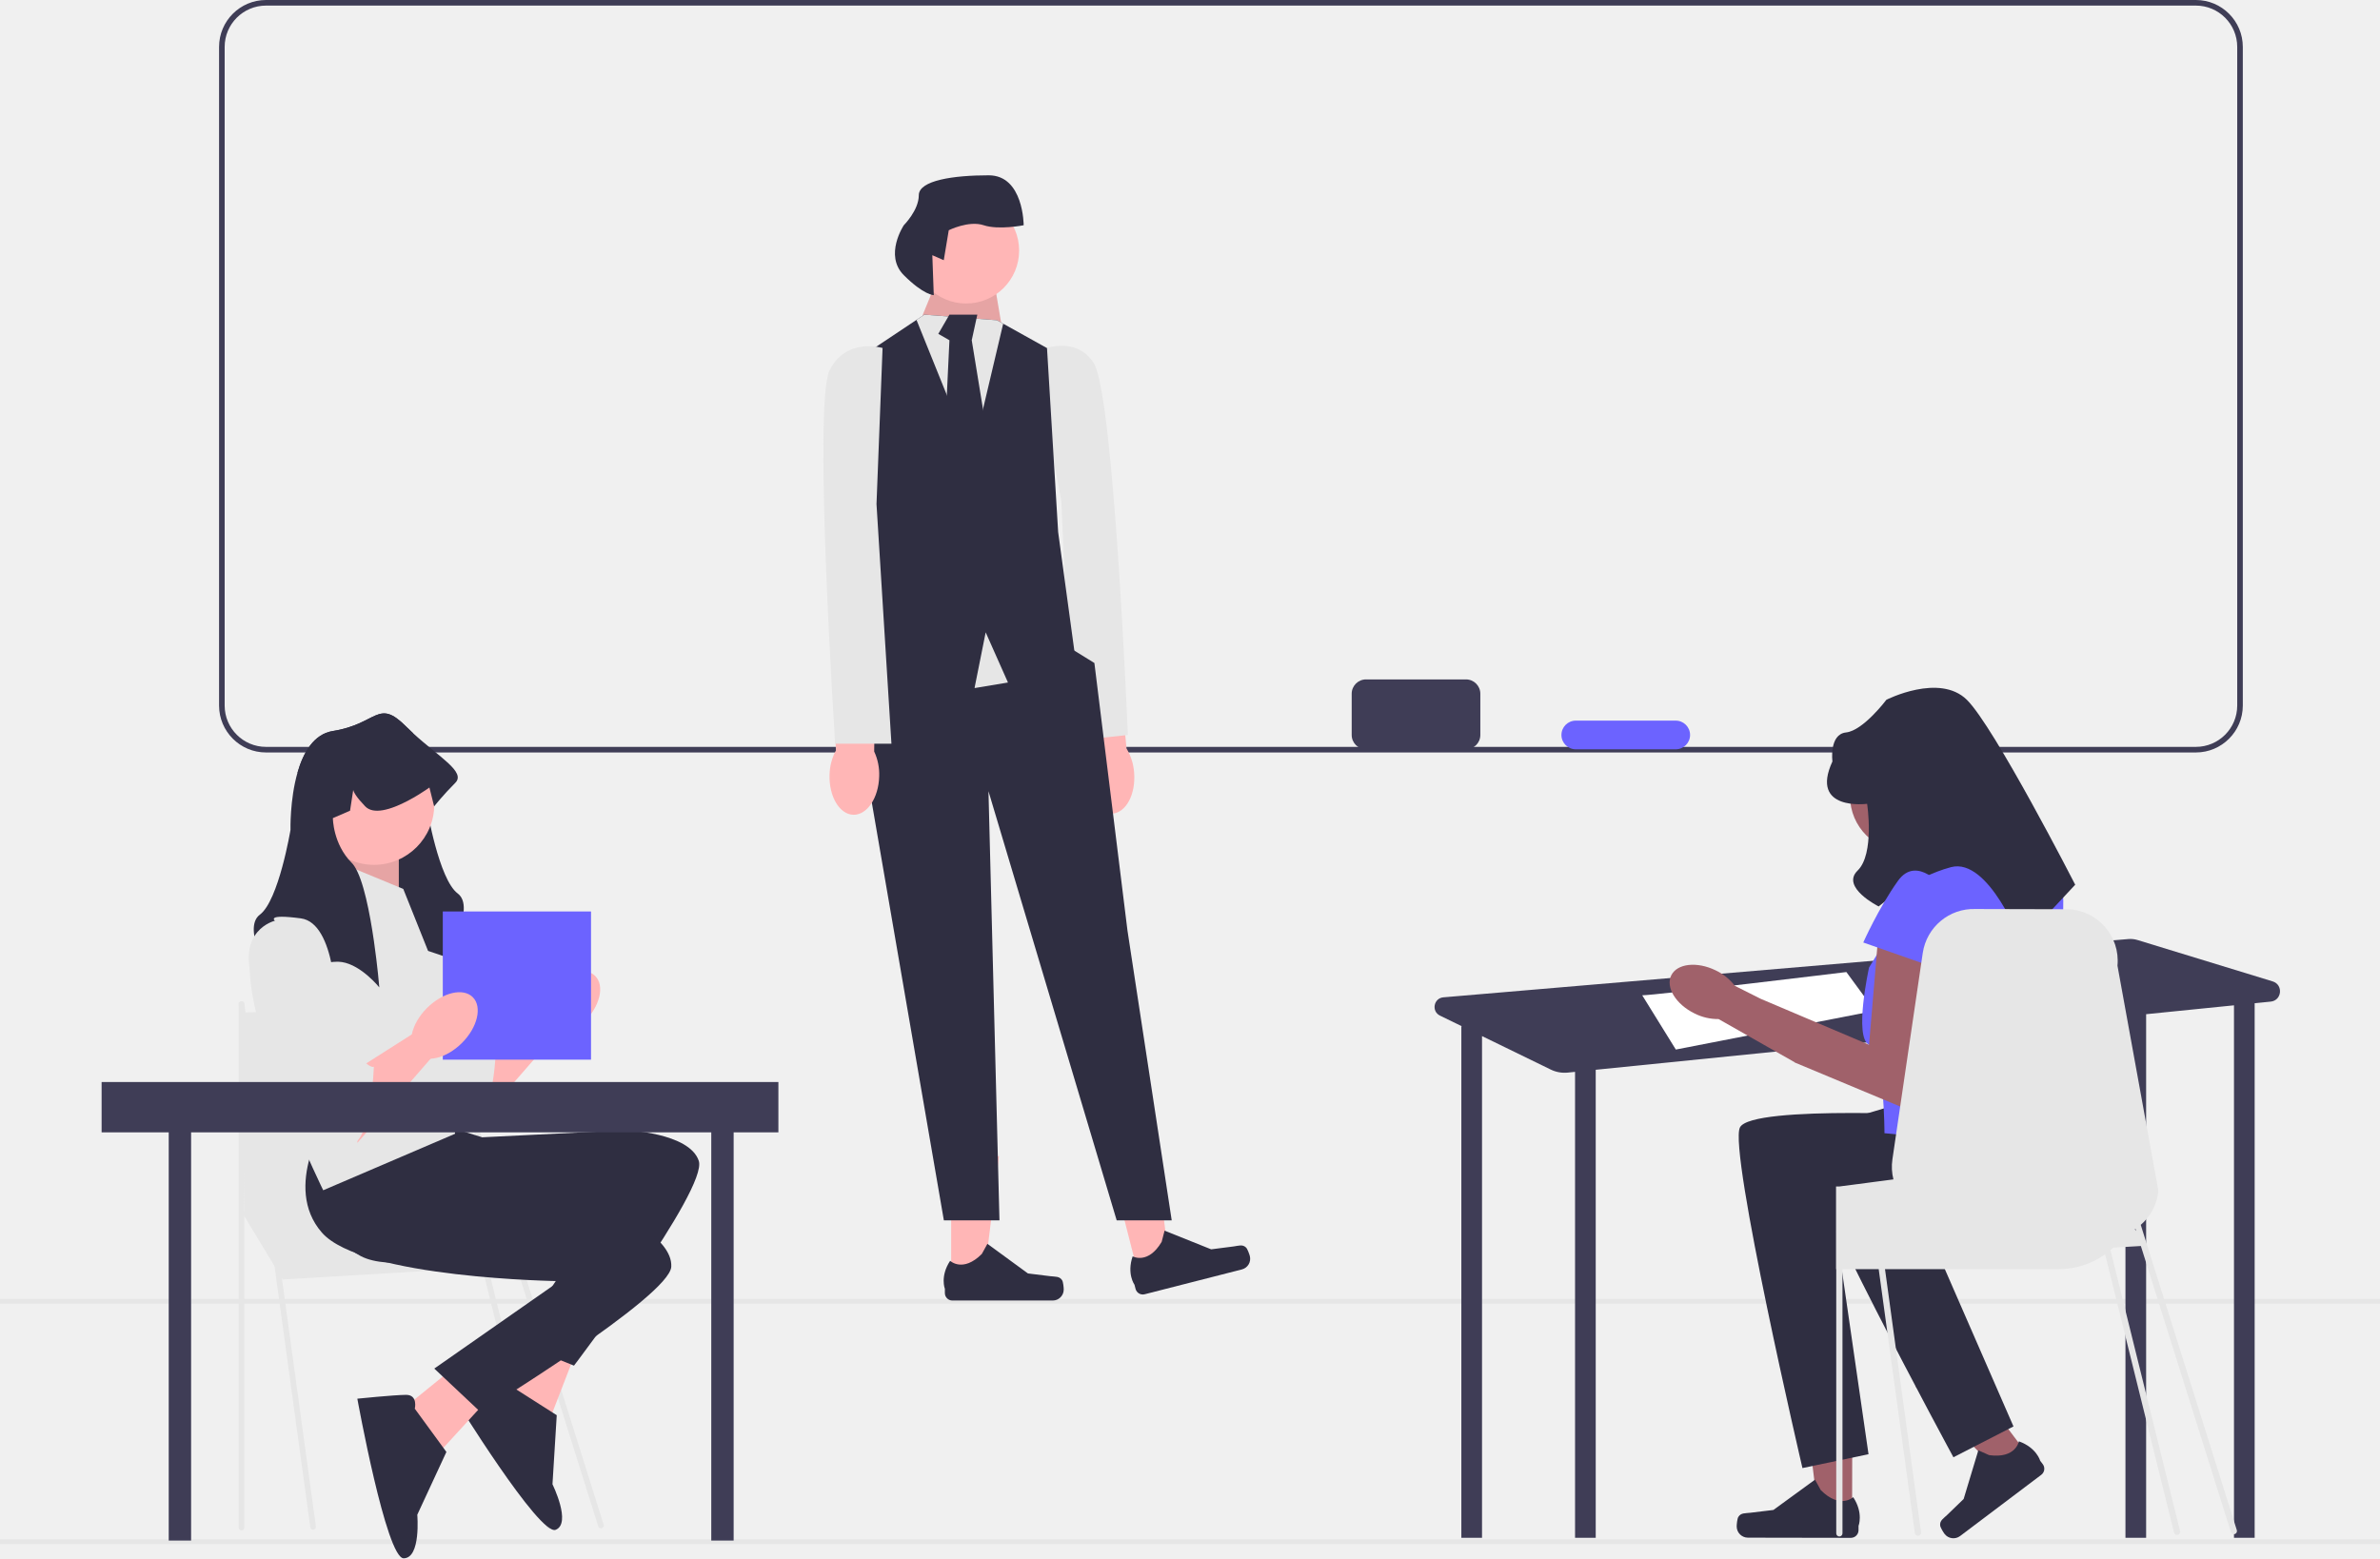
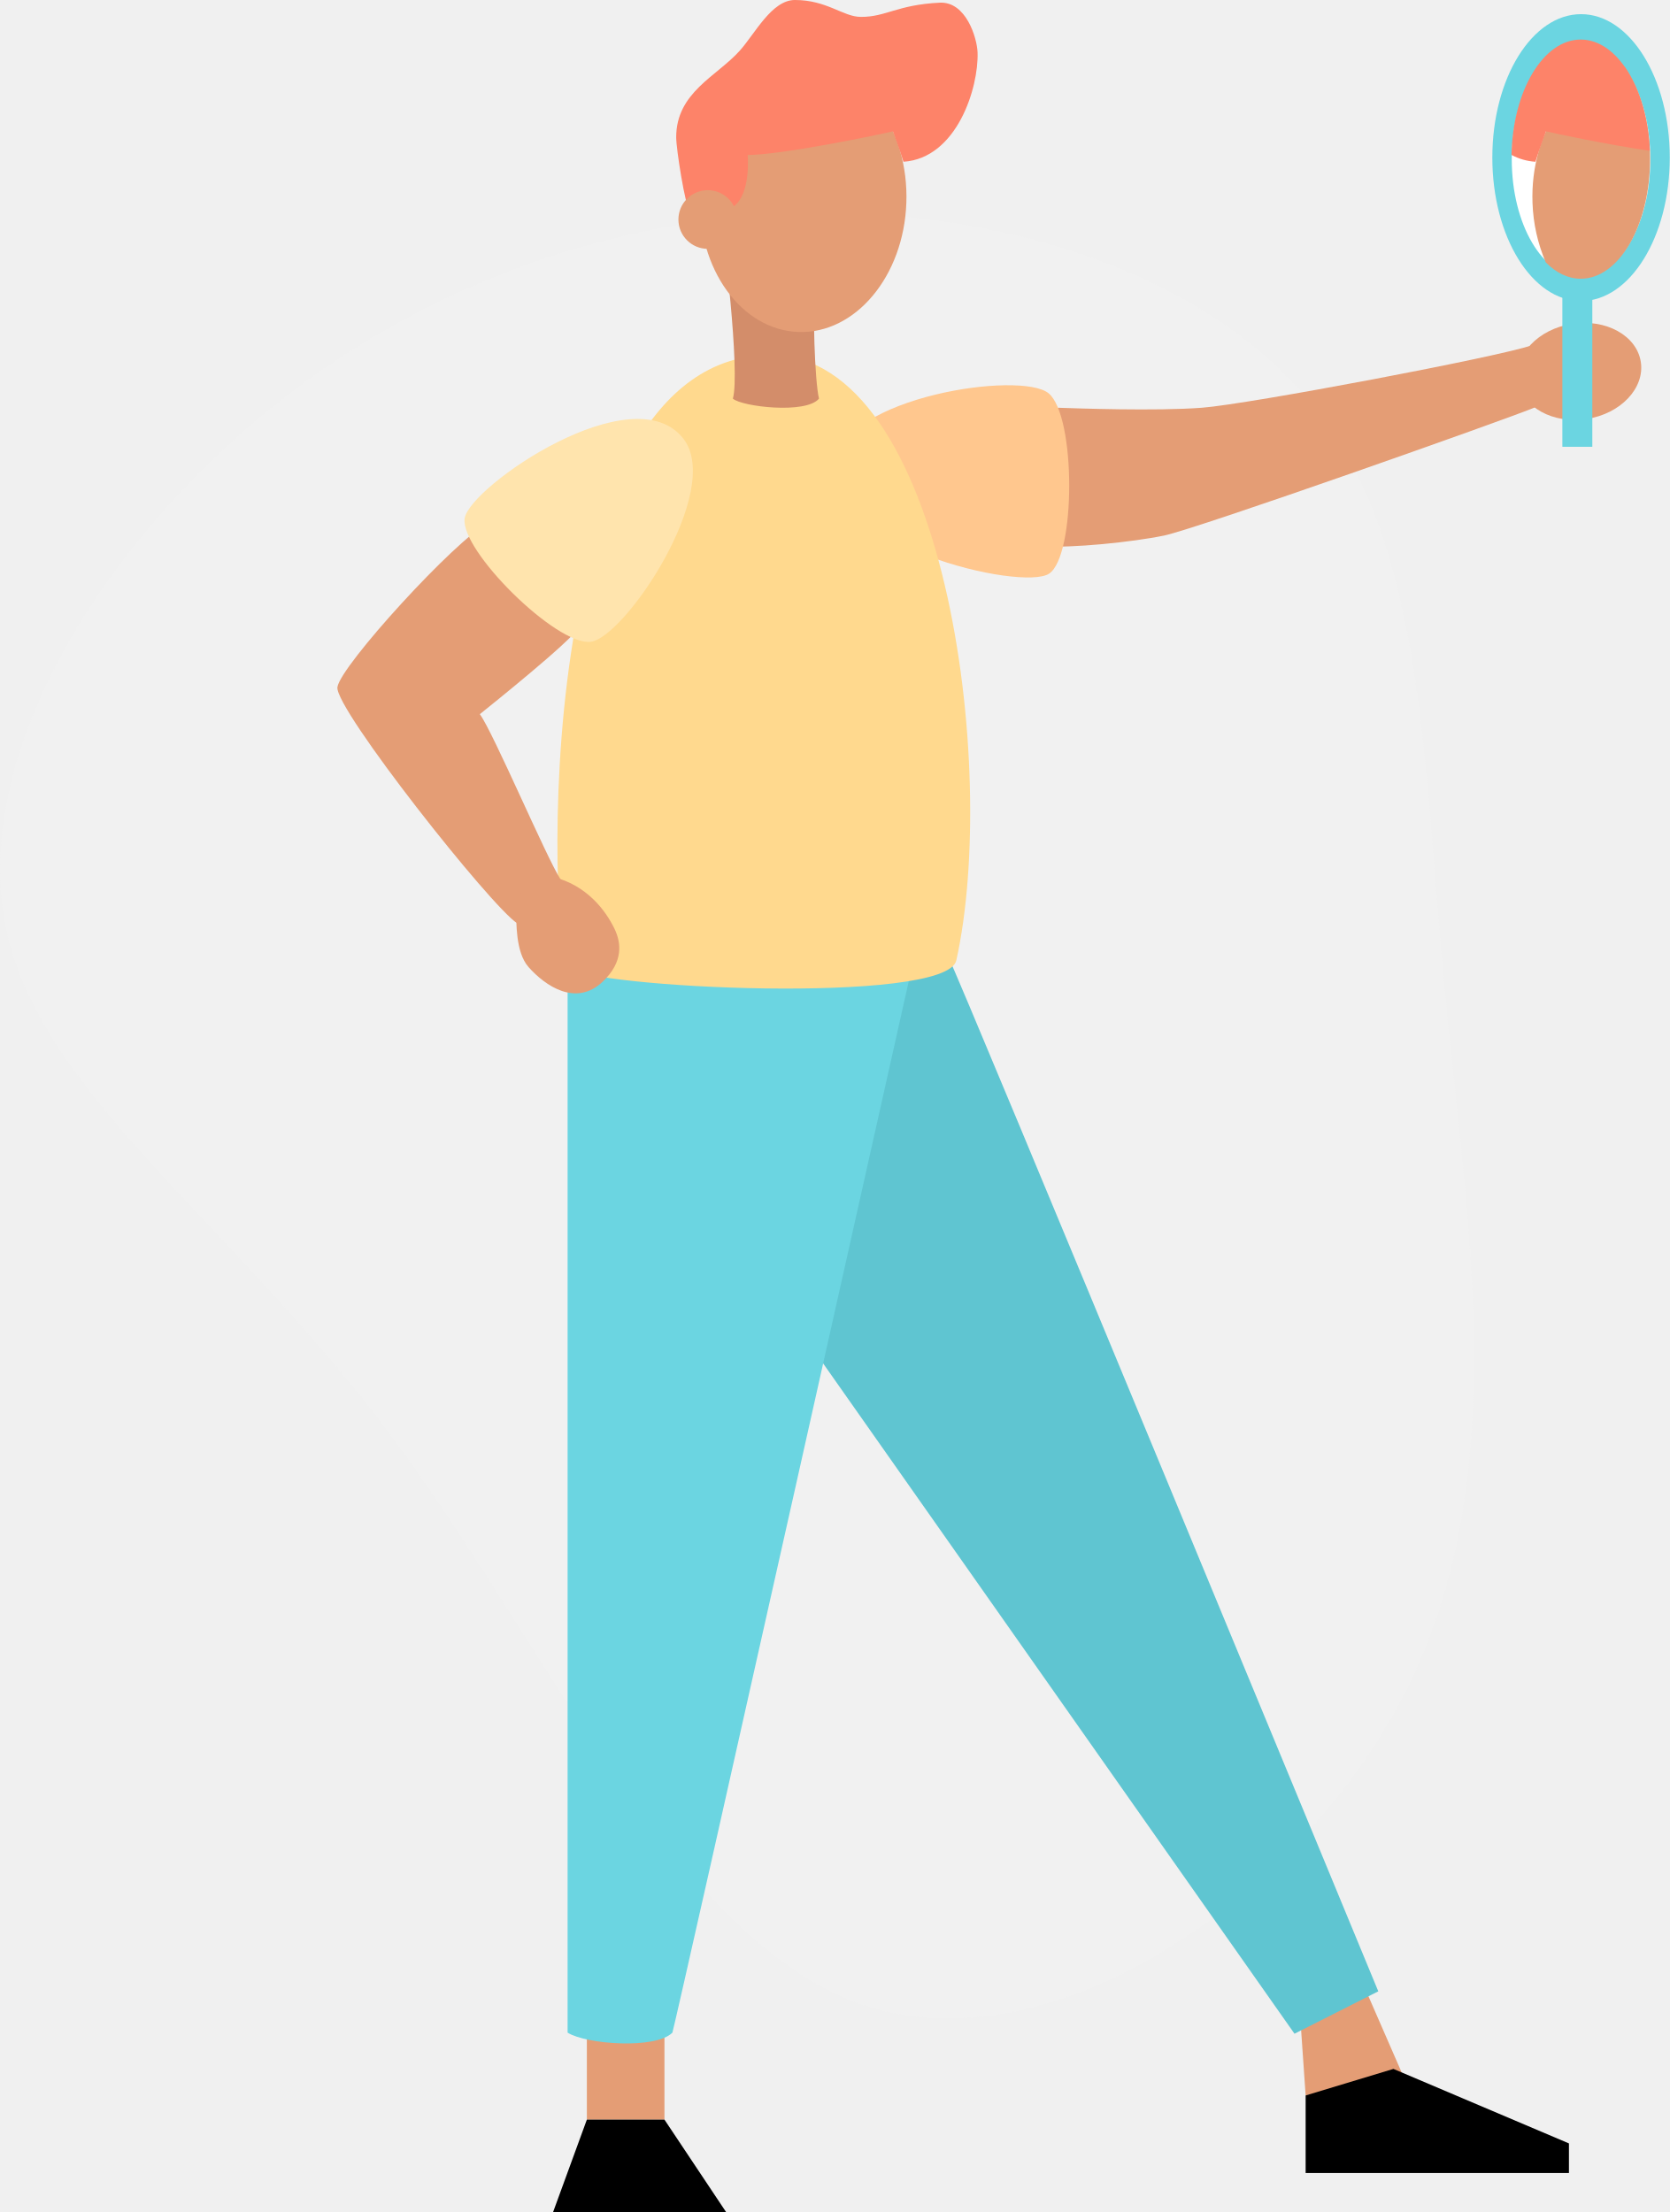
- <svg xmlns="http://www.w3.org/2000/svg" width="851.034" height="557.347" viewBox="0 0 851.034 557.347">
-   <path d="M785.204,269.129H95.109c-9.25,0-16.775-7.525-16.775-16.776V16.775c0-9.25,7.525-16.775,16.775-16.775H785.204c9.25,0,16.775,7.525,16.775,16.775V252.353c0,9.251-7.525,16.776-16.775,16.776ZM95.109,2c-8.147,0-14.775,6.628-14.775,14.775V252.353c0,8.147,6.628,14.776,14.775,14.776H785.204c8.147,0,14.775-6.629,14.775-14.776V16.775c0-8.147-6.628-14.775-14.775-14.775H95.109Z" fill="#3f3d56" />
-   <rect id="uuid-dac6dc9f-03bc-4283-a90c-97bcdcbf45dc" y="550.557" width="851.034" height="1.683" fill="#e6e6e6" />
-   <rect id="uuid-2f9646f7-bb94-4523-8d2e-fd8f0877664c" y="464.557" width="851.034" height="1.683" fill="#e6e6e6" />
-   <g>
-     <path id="uuid-bb35f39c-94aa-41c4-b5d9-34ca9a9e88f1-384" d="M387.84,277.792c.611,7.68,5.069,13.59,9.957,13.2,4.887-.39,8.353-6.931,7.74-14.613-.203-3.072-1.138-6.051-2.728-8.688l-3-32.507-15.225,1.733,4.574,31.863c-1.153,2.856-1.605,5.946-1.318,9.013Z" fill="#ffb6b6" />
-     <path d="M369.653,126.133s14.232-7.534,21.448,3.725c7.216,11.258,12.197,133.021,12.197,133.021l-20.002,2.135-3.792-85.803-9.852-53.078Z" fill="#e6e6e6" />
-     <g>
-       <polygon points="340.114 458.204 351.701 458.203 357.213 413.509 340.112 413.51 340.114 458.204" fill="#ffb6b6" />
-       <path d="M379.814,457.941h0c.361,.608,.551,2.569,.551,3.275h0c0,2.172-1.761,3.933-3.933,3.933h-35.885c-1.482,0-2.683-1.201-2.683-2.683v-1.494s-1.775-4.49,1.88-10.025c0,0,4.542,4.334,11.33-2.454l2.002-3.626,14.489,10.596,8.031,.989c1.757,.216,3.315-.034,4.218,1.489h0Z" fill="#2f2e41" />
+ <svg xmlns="http://www.w3.org/2000/svg" viewBox="0 0 548.62 726.94">
+   <defs>
+     <style>.cls-1{fill:#f1f1f1;}.cls-2{fill:#e49d75;}.cls-3{fill:#5fc5d1;}.cls-4{fill:#6bd5e1;}.cls-5{fill:#ffc78e;}.cls-6{fill:#ffd98e;}.cls-7{fill:#d38d6a;}.cls-8{fill:#fff;}.cls-9{fill:#ffe4ad;}.cls-10{fill:#fd8369;}</style>
+   </defs>
+   <g id="Layer_2" data-name="Layer 2">
+     <g id="Layer_2-2" data-name="Layer 2">
+       <path class="cls-1" d="M434.09,136.71C468,182.07,467.58,250.19,474.73,325.6s22.18,158-11.59,227.67c-33.91,69.54-116.62,126.21-178.73,105.89S180.24,541.25,128.29,471.56,14.1,360.09,2.22,306.28,28.41,186.79,80.36,141.43A290,290,0,0,1,265.1,70C332.07,68.88,400.18,91.35,434.09,136.71Z" />
+       <rect class="cls-2" x="192.82" y="666.23" width="25.49" height="30.36" />
+       <polygon class="cls-2" points="427.31 664.5 428.98 688.64 460.67 681.4 448.77 654.1 427.31 664.5" />
+       <path class="cls-3" d="M311.62,314.61c3.24,5.83,141.23,339.81,141.23,339.81l-27.53,13.93L262.71,437.06S268.54,307.81,311.62,314.61Z" />
+       <path class="cls-4" d="M186.49,317.8V668c6.25,3.89,28.92,5.51,34.43,0,1.62-5.5,78.71-350.22,78.71-350.22Z" />
+       <path class="cls-2" d="M347.6,134c6.17.2,31.92,1.15,47.28,0s98.53-16.92,108.49-20.56c5.66,4.86,11.36,16.15,1.26,20.33S393.13,173.8,382.48,176s-30.59,4.18-39.62,3.5S347.6,134,347.6,134Z" />
+       <path class="cls-5" d="M274.28,152.06c3-21.64,61.24-30.31,70.26-22.8s8.95,53.35.17,59.25S270.52,179.23,274.28,152.06Z" />
+       <path class="cls-6" d="M253.21,116.68c57.31,0,75,135.78,61,198.93-3.28,14.73-121.77,9.13-127.68,2.19S173.09,116.68,253.21,116.68Z" />
+       <path class="cls-2" d="M160.36,171.87c-10.61,5.43-48.51,46.91-49.5,53.95S161.6,298.28,170,303.46c9.63.25,13-7.65,14.2-14.44-4.57-6.91-22.1-48.27-26.54-54.32,3.82-3.08,29.42-23.57,32.48-28.39S160.36,171.87,160.36,171.87Z" />
+       <path class="cls-7" d="M236.32,71c1.35,3.44,6.94,51.57,4.47,60,2.88,2.63,24,5.18,28.3,0-1.4-5.52-2.22-31-1.15-35.87S236.32,71,236.32,71Z" />
+       <ellipse class="cls-4" cx="519.47" cy="51.79" rx="29.15" ry="47.14" />
+       <ellipse class="cls-8" cx="519.47" cy="52.34" rx="22.77" ry="38.73" />
+       <ellipse class="cls-2" cx="518.94" cy="122.04" rx="20.4" ry="15.82" transform="translate(-12.6 81.4) rotate(-8.86)" />
+       <path class="cls-9" d="M224.58,144.23c13.1,17.06-19.31,65.31-30.51,66.69S151,180.72,152.68,170.3,208.13,122.82,224.58,144.23Z" />
+       <ellipse class="cls-2" cx="263.87" cy="65.46" rx="43.67" ry="33.94" transform="translate(189.06 326.83) rotate(-87.96)" />
+       <path class="cls-10" d="M226.7,69.66c-1.6-1.9-4.53-20.74-4.53-24.53,0-14.79,13.29-20,20.89-28.48C248.07,11.06,253.57,0,261.17,0,271.68,0,277,5.51,282.78,5.55c8.33.06,12-4,26-4.67C317.41.47,321,12.42,321.19,17.23c.39,11.62-6.8,34.76-24.35,35.93-1.19-3.85-3.48-10-3.48-10-3.7.92-36.07,7.71-47.7,7.78.23,3.28.6,16.39-7.3,18.11S226.7,69.66,226.7,69.66Z" />
+       <circle class="cls-2" cx="232.54" cy="72.14" r="9.64" />
+       <path class="cls-2" d="M169.52,299.75c.26,2.77-.31,13.05,4.15,18.08,5.46,6.15,15.49,13.07,24.26,4.87,7.14-6.69,6.06-13.09,4-17.41-3-6.24-9.26-14.46-20.34-17.14S169.52,299.75,169.52,299.75Z" />
+       <polygon points="238.55 726.94 181.73 726.94 192.82 696.58 218.31 696.58 238.55 726.94" />
+       <polygon points="428.98 688.64 428.98 714.12 515.49 714.12 515.49 704.4 457.82 679.92 428.98 688.64" />
+       <rect class="cls-4" x="513.33" y="96.39" width="9.84" height="50.44" />
+       <path class="cls-2" d="M503.52,66.67a54.08,54.08,0,0,0,4.36,19.56c3.37,3.41,7.29,5.37,11.49,5.37,12.57,0,22.77-17.59,22.77-39.29,0-12.22-3.24-23.13-8.31-30.34C516.11,24,502.7,43.45,503.52,66.67Z" />
+       <path class="cls-10" d="M519.37,13C507.06,13,497,29.87,496.62,50.92a19.35,19.35,0,0,0,7.86,2.24c1.18-3.85,3.47-10,3.47-10,2.67.66,20.18,4.36,34.12,6.41C541.24,29.14,531.4,13,519.37,13Z" />
    </g>
-     <g>
-       <polygon points="407.168 456.286 418.395 453.417 412.674 408.749 396.104 412.983 407.168 456.286" fill="#ffb6b6" />
-       <path d="M445.568,446.205h0c.5,.499,1.17,2.352,1.345,3.037h0c.538,2.104-.733,4.246-2.837,4.784l-34.768,8.882c-1.436,.367-2.897-.5-3.264-1.935l-.37-1.448s-2.831-3.911-.66-10.178c0,0,5.474,3.074,10.37-5.182l1.042-4.009,16.661,6.681,8.026-1.03c1.756-.225,3.203-.853,4.456,.398l0-0Z" fill="#2f2e41" />
-     </g>
-     <polygon points="330.527 116.525 329.978 112.538 336.508 96.59 354.449 94.597 358.323 117.428 330.527 116.525" fill="#ffb6b6" />
-     <polygon points="330.527 116.525 329.978 112.538 336.508 96.59 354.449 94.597 358.323 117.428 330.527 116.525" opacity=".1" />
-     <polygon points="309.596 229.158 301.622 251.086 307.602 263.047 337.505 436.481 357.385 436.481 353.453 282.982 399.303 436.481 418.979 436.481 403.157 332.82 391.329 237.132 384.155 232.7 349.466 213.21 309.596 229.158" fill="#2f2e41" />
-     <polygon points="360.43 244.109 348.469 246.102 332.521 208.226 368.404 208.226 360.43 244.109" fill="#e6e6e6" />
-     <polygon points="384.352 234.141 360.43 244.109 352.456 226.167 348.469 246.102 306.605 232.626 312.586 208.226 306.605 128.486 327.717 114.412 330.527 112.538 356.443 114.532 358.715 115.768 374.384 124.499 378.371 190.285 384.352 234.141" fill="#2f2e41" />
-     <polygon points="358.715 115.768 347.472 163.372 327.717 114.412 330.527 112.538 356.443 114.532 358.715 115.768" fill="#e6e6e6" />
-     <polygon points="339.498 112.538 335.511 119.405 339.498 121.694 337.505 163.496 345.479 174.337 353.453 158.315 347.472 121.694 349.466 112.538 339.498 112.538" fill="#2f2e41" />
-     <circle cx="345.479" cy="89.613" r="18.938" fill="#ffb6b6" />
-     <path d="M333.376,91.274l4.092,1.786,1.786-10.715s7.143-3.572,12.501-1.786,14.287,0,14.287,0c0,0,0-17.858-12.501-17.858s-25.002,1.786-25.002,7.143-5.358,10.715-5.358,10.715c0,0-7.143,10.715,0,17.858,7.143,7.143,10.715,7.143,10.715,7.143l-.52-14.287Z" fill="#2f2e41" />
-     <path id="uuid-97233535-ec91-4408-928f-bf1e5273ca3e-385" d="M296.629,277.232c-.208,7.701,3.598,14.051,8.499,14.183s9.041-6.005,9.248-13.709c.125-3.076-.489-6.138-1.79-8.928l.468-32.642-15.323,.107,1.166,32.168c-1.45,2.717-2.227,5.742-2.268,8.822Z" fill="#ffb6b6" />
-     <path d="M315.586,124.462s-12.958-3.987-18.938,7.974c-5.98,11.961,1.994,133.564,1.994,133.564h20.115l-5.339-85.72,2.168-55.818Z" fill="#e6e6e6" />
  </g>
-   <g>
-     <path d="M812.657,351.008l-48.322-14.792c-1.069-.327-2.19-.447-3.304-.352l-244.902,20.843c-3.492,.297-4.369,5.007-1.219,6.542l7.845,3.822h-.209v182.952h7.392v-179.452l24.586,11.978c1.881,.916,3.98,1.291,6.062,1.08l2.616-.264v166.659h7.392v-167.405l189.42-19.133v186.539h7.392v-187.285l31.416-3.173v190.459h7.392v-191.205l5.731-.579c4.024-.406,4.579-6.046,.712-7.229Z" fill="#3f3d56" />
-     <path d="M587.226,355.982c4.62,0,72.996-8.316,72.996-8.316l10.164,13.86-71.148,13.86-12.012-19.404Z" fill="#fff" />
-     <g>
-       <polygon points="662.269 542.917 650.39 542.895 644.818 497.064 662.35 497.096 662.269 542.917" fill="#a0616a" />
-       <path d="M621.57,542.577h0c-.371,.622-.57,2.633-.571,3.357h0c-.004,2.227,1.798,4.035,4.025,4.039l36.789,.063c1.519,.003,2.753-1.227,2.755-2.746l.003-1.532s1.828-4.6-1.909-10.281c0,0-4.665,4.435-11.611-2.536l-2.046-3.721-14.873,10.838-8.235,.999c-1.802,.219-3.398-.04-4.327,1.519h-0Z" fill="#2f2e41" />
-     </g>
-     <g>
-       <polygon points="726.027 521.605 716.655 528.674 684.925 495.887 698.759 485.453 726.027 521.605" fill="#a0616a" />
-       <path d="M693.757,545.615h0c.079,.712,1.122,2.414,1.553,2.986h0c1.325,1.757,3.824,2.107,5.581,.781l29.024-21.895c1.198-.904,1.437-2.609,.533-3.807l-.912-1.208s-1.304-4.715-7.637-6.961c0,0-1.03,6.277-10.661,4.928l-3.831-1.712-5.253,17.411-5.892,5.7c-1.289,1.247-2.702,1.995-2.504,3.778l-0,0Z" fill="#2f2e41" />
-     </g>
-     <path d="M701.2,284.74c0,10.955-8.881,19.835-19.835,19.835-10.955,0-19.835-8.881-19.835-19.835s8.881-19.835,19.835-19.835,19.835,8.881,19.835,19.835Z" fill="#a0616a" />
-     <path d="M699.331,399.107s-73.032-4.134-77.166,4.134,22.348,121.833,22.348,121.833l23.627-4.952-11.526-79.677s60.943,16.14,69.211-3.151c8.268-19.291,5.888-26.475,5.888-26.475l-32.382-11.713Z" fill="#2f2e41" />
-     <path d="M718.043,385.229s-71.524,15.333-73.323,24.4,53.781,111.581,53.781,111.581l21.475-11.025-32.192-73.789s63.042-.557,65.912-21.348c2.87-20.791-1.326-27.089-1.326-27.089l-34.327-2.729Z" fill="#2f2e41" />
-     <path d="M726.202,307.472h-34.362l-23.512,38.583s-5.512,24.933,0,27.624c5.512,2.691,5.512,31.628,5.512,31.628l57.874,5.512s8.268-86.811,5.512-95.079c-2.756-8.268-11.024-8.268-11.024-8.268Z" fill="#6c63ff" />
-     <path d="M671.772,332.965l-3.445,40.715-38.747-16.445-9.248-4.651c-1.811-2.362-4.162-4.256-6.855-5.523-6.697-3.264-13.807-2.455-15.884,1.805-2.077,4.261,1.667,10.36,8.363,13.622,2.658,1.341,5.599,2.025,8.576,1.996l27.058,15.368,.032-.06,.12,.214,42.432,17.722,9.763-53.449-22.165-11.315Z" fill="#a0616a" />
-     <path d="M667.638,287.492s-20.669,2.756-12.402-15.158c0,0-1.261-9.711,4.882-10.367s14.41-11.68,14.41-11.68c0,0,18.955-9.646,28.769,0,9.814,9.646,38.751,66.142,38.751,66.142l-19.291,20.669s-11.598-30.489-25.09-26.957c-13.493,3.532-25.894,14.062-25.894,14.062,0,0-13.693-6.853-7.535-12.825,6.157-5.973,3.401-23.886,3.401-23.886Z" fill="#2f2e41" />
-     <path d="M695.197,317.807s-9.646-12.402-16.536-2.756c-6.89,9.646-12.402,22.047-12.402,22.047l27.559,9.646,1.378-28.937Z" fill="#6c63ff" />
-     <path d="M799.836,547.279l-32.019-101.77,.005-0h.074l-.129-.166-.003-.004-2.281-7.249,.001-.001c3.474-2.994,5.84-7.272,6.311-12.197l-14.636-80.499c1.007-10.571-7.096-19.811-17.713-20.189l-33.024-.083c-9.388-.333-17.519,6.449-18.887,15.745l-.73,4.934-10.118,68.829c-.37,2.476-.222,4.916,.36,7.198l-7.281,.952-2.208,.296-8.732,1.137-.028,.009-1.09,.139h-1.183v29.568h.074v94.507c0,.61,.499,1.109,1.109,1.109,.619,0,1.118-.499,1.118-1.109v-94.507h12.954l12.927,94.396c.083,.554,.554,.961,1.109,.961,.046,0,.102,0,.148-.009,.61-.083,1.035-.647,.952-1.257l-12.881-94.091h62.157c6.172,0,11.891-1.959,16.547-5.312l24.645,99.535c.128,.504,.581,.838,1.078,.838,.091,0,.183-.011,.275-.034,.596-.152,.956-.758,.804-1.353l-24.883-100.497c.331-.276,.662-.57,.975-.873l9.893-.582,32.186,102.3c.149,.475,.588,.779,1.061,.779,.111,0,.223-.017,.334-.052,.586-.185,.912-.81,.728-1.396Zm-36.468-107.61c.083-.046,.157-.102,.231-.148l.001-0,.238,.756-.469-.607Z" fill="#e6e6e6" />
-   </g>
-   <g>
-     <g>
-       <polygon points="171.565 374.775 193.114 361.071 201.875 366.355 171.565 401.183 171.565 374.775" fill="#ffb6b6" />
-       <path d="M142.097,321.733s-14.313,3.368-7.577,22.732,28.626,59.778,35.361,57.252c6.736-2.526,7.577-27.784,7.577-27.784,0,0-.842,.842-4.21-2.526-3.368-3.368-3.368-1.83-3.368-5.546s-2.755-6.47-2.755-6.47l-3.139-6.507s0-30.31-12.629-31.994c-12.629-1.684-9.261,.842-9.261,.842Z" fill="#e6e6e6" />
-       <ellipse cx="202.717" cy="359.199" rx="14.313" ry="8.84" transform="translate(-194.6175 248.5495) rotate(-45)" fill="#ffb6b6" />
-     </g>
-     <g>
-       <polygon points="86.348 433.29 101.052 457.628 186.741 452.557 163.925 423.149 86.348 433.29" fill="#e6e6e6" />
-       <path d="M111.952,547.12c-.499,0-.934-.368-1.003-.876l-25.605-187.007c-.076-.555,.312-1.067,.867-1.142,.555-.08,1.066,.312,1.142,.867l25.605,187.007c.076,.555-.312,1.067-.867,1.142-.047,.006-.093,.009-.139,.009Z" fill="#e6e6e6" />
-       <path d="M86.348,547.358c-.56,0-1.014-.454-1.014-1.014v-187.209c0-.56,.454-1.014,1.014-1.014,.56,0,1.014,.454,1.014,1.014v187.209c0,.56-.454,1.014-1.014,1.014Z" fill="#e6e6e6" />
-       <path d="M214.882,546.613c-.431,0-.831-.277-.967-.71l-60.591-192.584c-.168-.534,.129-1.104,.663-1.272,.534-.167,1.104,.129,1.272,.663l60.591,192.584c.168,.534-.129,1.104-.663,1.272-.101,.032-.204,.047-.305,.047Z" fill="#e6e6e6" />
-       <path d="M196.374,546.85c-.453,0-.865-.305-.982-.764l-42.084-169.969c-.138-.543,.19-1.095,.733-1.233,.544-.137,1.095,.19,1.233,.733l42.084,169.969c.138,.543-.19,1.095-.733,1.233-.084,.021-.168,.031-.251,.031Z" fill="#e6e6e6" />
-       <polygon points="86.348 362.117 156.573 361.037 169.502 434.811 87.362 434.811 86.348 362.117" fill="#e6e6e6" />
-     </g>
-     <g>
-       <polygon points="194.266 470.597 176.568 501.755 197.117 506.279 205.684 484.118 194.266 470.597" fill="#ffb6b6" />
-       <path d="M182.925,495.873s-.688-5.081-4.731-3.469-15.711,7.605-15.711,7.605c0,0,30.434,49.451,36.209,47.147,5.776-2.304-1.138-16.282-1.138-16.282l1.526-24.709-16.155-10.293Z" fill="#2f2e41" />
-       <path d="M115.997,410.136s-6.315,29.047,13.05,39.15c19.365,10.103,85.457-14.734,85.457-14.734l-30.31,45.415,21.049,8.469s47.991-63.146,44.623-73.249c-3.368-10.103-26.1-10.945-26.1-10.945l-51.358,2.526-13.471-4.21-42.939,7.577Z" fill="#2f2e41" />
-     </g>
-     <g>
-       <polygon points="168.084 484.425 140.261 507.008 157.755 518.699 173.798 501.174 168.084 484.425" fill="#ffb6b6" />
-       <path d="M148.322,503.842s1.208-4.983-3.144-4.952-17.402,1.367-17.402,1.367c0,0,10.353,57.135,16.571,57.091,6.218-.044,4.865-15.58,4.865-15.58l10.412-22.459-11.302-15.466Z" fill="#2f2e41" />
-       <path d="M117.181,399.629s-16.451,24.758-2.091,41.215c14.361,16.457,84.96,17.372,84.96,17.372l-44.758,31.272,16.524,15.548s67.678-41.354,68.218-51.99c.54-10.636-20.328-19.692-20.328-19.692l-48.757-16.336-11.016-8.823-42.753-8.567Z" fill="#2f2e41" />
-     </g>
-     <path d="M159.443,342.284s-15.997-5.894-23.574-5.894c-.724,0-1.44,.084-2.155,.236-4.85,1.027-9.312,5.195-11.45,7.468-.834,.892-1.313,1.49-1.313,1.49,0,0,.051-.581,.152-1.6,.497-5.355,2.332-22.926,5.624-34.174,1.179-4.016,2.534-7.224,4.092-8.781,3.629-3.637,5.304-7.998,6.079-11.248,.657-2.787,.657-4.749,.657-4.749l-6.138-2.644-1.137-7.426c-.202,.876-1.137,2.585-4.277,5.86-.269,.278-.564,.514-.876,.716-4.53,2.846-13.766-2.105-18.742-5.22,2.071-7.199,5.826-13.783,12.646-14.86,15.997-2.526,15.997-11.787,26.1-1.684,.834,.834,1.675,1.633,2.517,2.408,3.233,6.18,4.412,14.465,4.833,20.223,.303,4.033,.227,6.837,.227,6.837,0,0,4.21,25.258,10.945,30.31,6.736,5.052-4.21,22.732-4.21,22.732Z" fill="#2f2e41" />
-     <polygon points="128.292 301.871 116.915 318.558 142.605 325.446 142.605 301.871 128.292 301.871" fill="#ffb6b6" />
-     <polygon points="128.292 301.871 116.915 318.558 142.605 325.446 142.605 301.871 128.292 301.871" opacity=".1" />
-     <path d="M144.202,317.944l-24.416-10.103s-32.836,14.313-30.31,42.097c2.526,27.784,26.1,75.775,26.1,75.775l47.149-20.207-5.052-53.884-13.471-33.678Z" fill="#e6e6e6" />
-     <circle cx="133.734" cy="287.78" r="21.541" fill="#ffb6b6" />
-     <path d="M162.811,279.981c-4.21,4.21-7.577,8.419-7.577,8.419l-1.684-6.736s-.387,.286-1.069,.741c-2.669,1.819-9.834,6.39-15.584,7.375-2.559,.438-4.833,.16-6.315-1.381-3.14-3.275-4.075-4.984-4.277-5.86l-1.137,7.426-6.138,2.644s0,9.244,6.736,15.997c.328,.328,.648,.732,.96,1.204,3.216,4.85,5.523,16.721,6.988,26.816,1.297,8.975,1.92,16.536,1.92,16.536,0,0-6.373-7.982-13.37-9.068-.387-.059-.775-.101-1.162-.109-.126-.017-.261-.017-.387-.017-7.577,0-23.574,5.894-23.574,5.894,0,0-10.945-17.681-4.21-22.732,6.736-5.052,10.945-30.31,10.945-30.31,0,0-.278-10.811,2.509-20.501,2.071-7.199,5.826-13.783,12.646-14.86,15.997-2.526,15.997-11.787,26.1-1.684,.834,.834,1.675,1.633,2.517,2.408,9.413,8.655,19.028,13.934,15.163,17.799Z" fill="#2f2e41" />
-     <rect x="60.334" y="393" width="8" height="158" fill="#3f3d56" />
-     <rect x="254.334" y="393" width="8" height="158" fill="#3f3d56" />
-     <rect x="158.334" y="326" width="53" height="53" fill="#6c63ff" />
-     <g>
-       <polygon points="127.784 382.352 149.333 368.648 158.094 373.933 127.784 408.761 127.784 382.352" fill="#ffb6b6" />
-       <path d="M98.316,329.31s-14.313,3.368-7.577,22.732c6.736,19.365,28.626,59.778,35.361,57.252,6.736-2.526,7.577-27.784,7.577-27.784,0,0-.842,.842-4.21-2.526-3.368-3.368-3.368-1.83-3.368-5.546s-2.755-6.47-2.755-6.47l-3.139-6.507s0-30.31-12.629-31.994c-12.629-1.684-9.261,.842-9.261,.842Z" fill="#e6e6e6" />
-       <ellipse cx="158.936" cy="366.776" rx="14.313" ry="8.84" transform="translate(-212.7987 219.8111) rotate(-45)" fill="#ffb6b6" />
-     </g>
-     <rect x="36.334" y="387" width="242" height="18" fill="#3f3d56" />
-   </g>
-   <rect x="483.334" y="243" width="46" height="25" rx="5.13" ry="5.13" fill="#3f3d56" />
-   <rect x="558.334" y="257.74" width="46" height="10.26" rx="5.13" ry="5.13" fill="#6c63ff" />
</svg>
